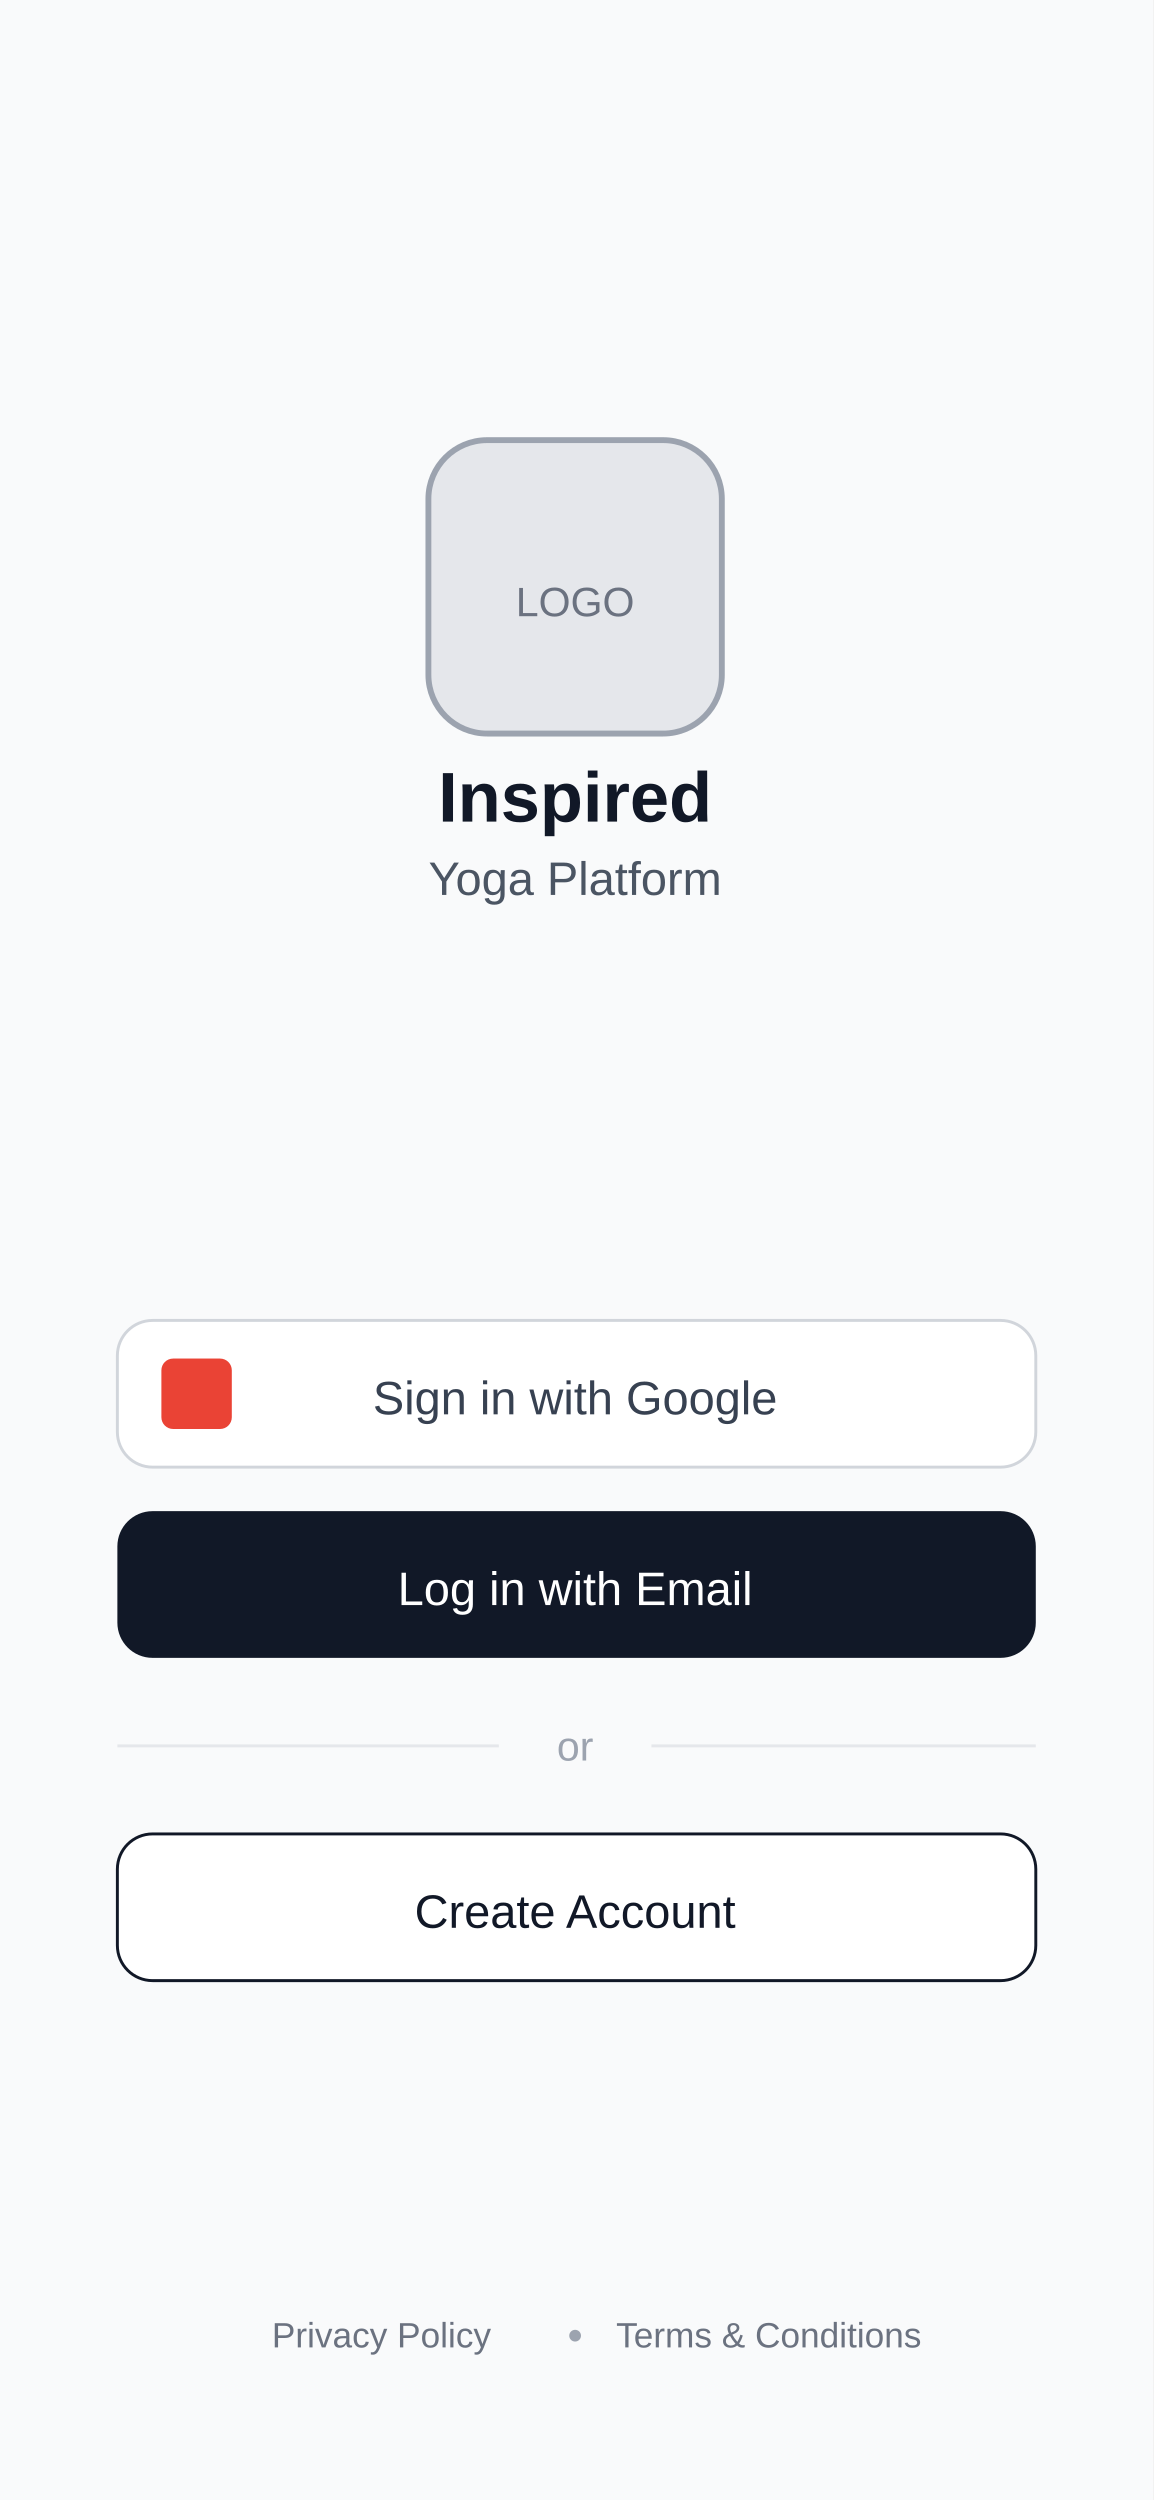
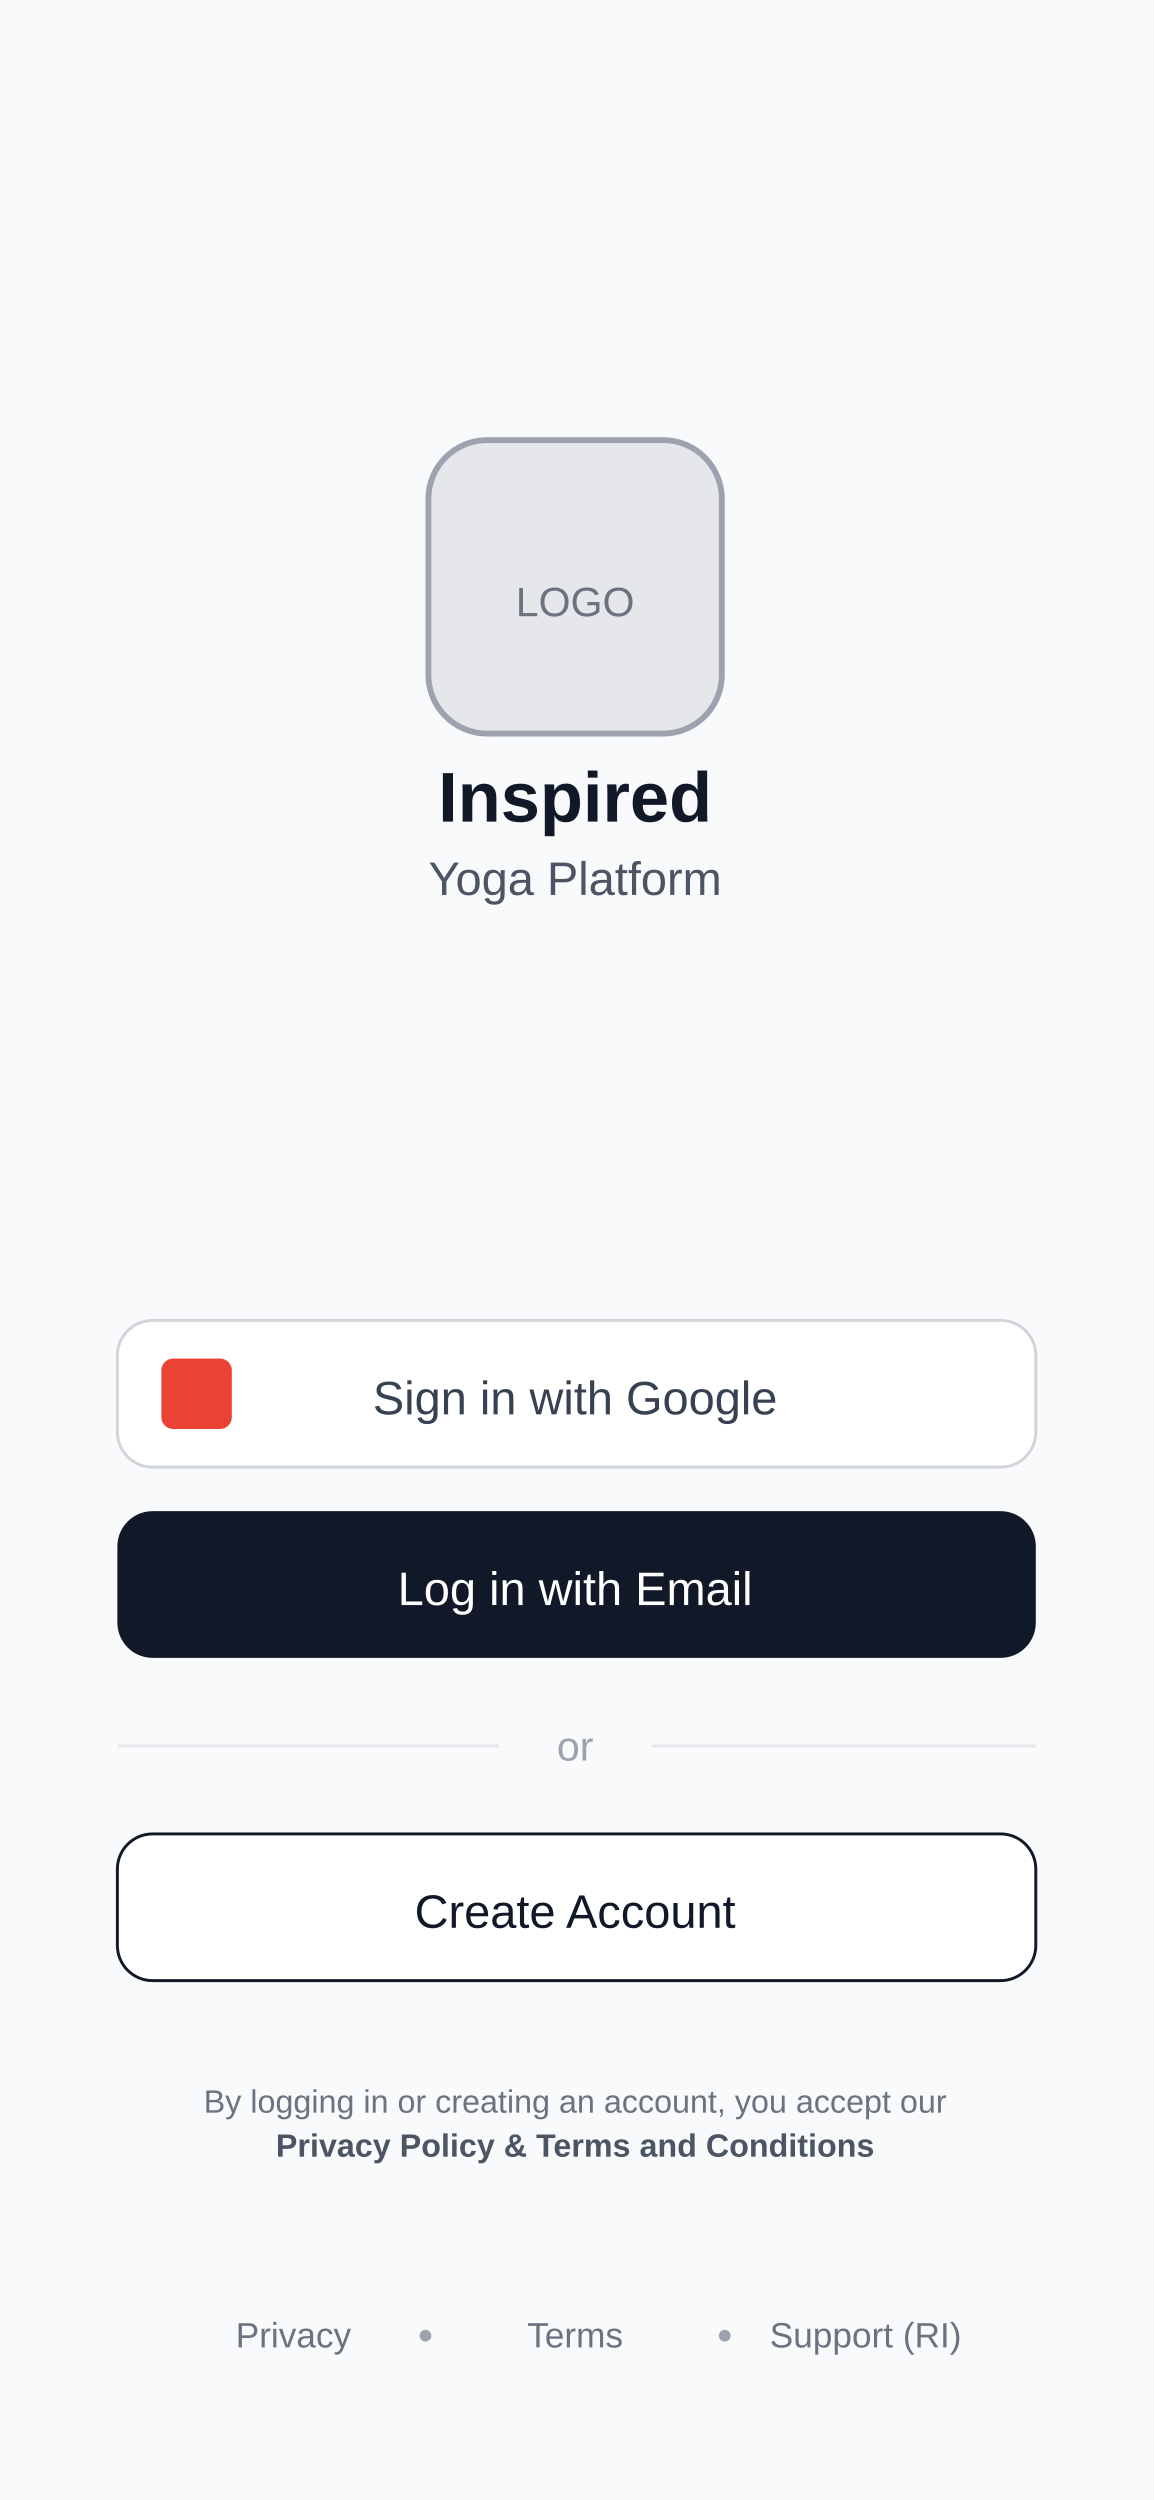
<svg xmlns="http://www.w3.org/2000/svg" width="393" height="852" viewBox="0 0 393 852" fill="none">
  <rect width="393" height="852" fill="#F9FAFB" />
  <rect x="146" y="150" width="100" height="100" rx="20" fill="#E5E7EB" stroke="#9CA3AF" stroke-width="2" />
  <text x="196" y="210" font-family="Arial" font-size="14" fill="#6B7280" text-anchor="middle">LOGO</text>
  <text x="196" y="280" font-family="Arial" font-size="24" font-weight="bold" fill="#111827" text-anchor="middle">Inspired</text>
  <text x="196" y="305" font-family="Arial" font-size="16" fill="#4B5563" text-anchor="middle">Yoga Platform</text>
  <rect x="40" y="450" width="313" height="50" rx="12" fill="white" stroke="#D1D5DB" stroke-width="1" />
  <rect x="55" y="463" width="24" height="24" rx="4" fill="#EA4335" />
  <text x="196" y="482" font-family="Arial" font-size="16" font-weight="medium" fill="#374151" text-anchor="middle">Sign in with Google</text>
  <rect x="40" y="515" width="313" height="50" rx="12" fill="#111827" />
  <text x="196" y="547" font-family="Arial" font-size="16" font-weight="medium" fill="white" text-anchor="middle">Log in with Email</text>
  <line x1="40" y1="595" x2="170" y2="595" stroke="#E5E7EB" stroke-width="1" />
  <text x="196" y="600" font-family="Arial" font-size="14" fill="#9CA3AF" text-anchor="middle">or</text>
  <line x1="222" y1="595" x2="353" y2="595" stroke="#E5E7EB" stroke-width="1" />
  <rect x="40" y="625" width="313" height="50" rx="12" fill="white" stroke="#111827" stroke-width="1" />
  <text x="196" y="657" font-family="Arial" font-size="16" font-weight="medium" fill="#111827" text-anchor="middle">Create Account</text>
-   <text x="130" y="800" font-family="Arial" font-size="12" fill="#6B7280" text-anchor="middle">Privacy Policy</text>
-   <circle cx="196" cy="796" r="2" fill="#9CA3AF" />
-   <text x="262" y="800" font-family="Arial" font-size="12" fill="#6B7280" text-anchor="middle">Terms &amp; Conditions</text>
+   <text x="196" y="720" font-family="Arial" font-size="11" fill="#6B7280" text-anchor="middle">By logging in or creating an account, you accept our</text>
+   <text x="196" y="735" font-family="Arial" font-size="11" font-weight="bold" fill="#4B5563" text-anchor="middle">Privacy Policy &amp; Terms and Conditions</text>
+   <text x="100" y="800" font-family="Arial" font-size="12" fill="#6B7280" text-anchor="middle">Privacy</text>
+   <circle cx="145" cy="796" r="2" fill="#9CA3AF" />
+   <text x="196" y="800" font-family="Arial" font-size="12" fill="#6B7280" text-anchor="middle">Terms</text>
+   <circle cx="247" cy="796" r="2" fill="#9CA3AF" />
+   <text x="295" y="800" font-family="Arial" font-size="12" fill="#6B7280" text-anchor="middle">Support (RI)</text>
</svg>
